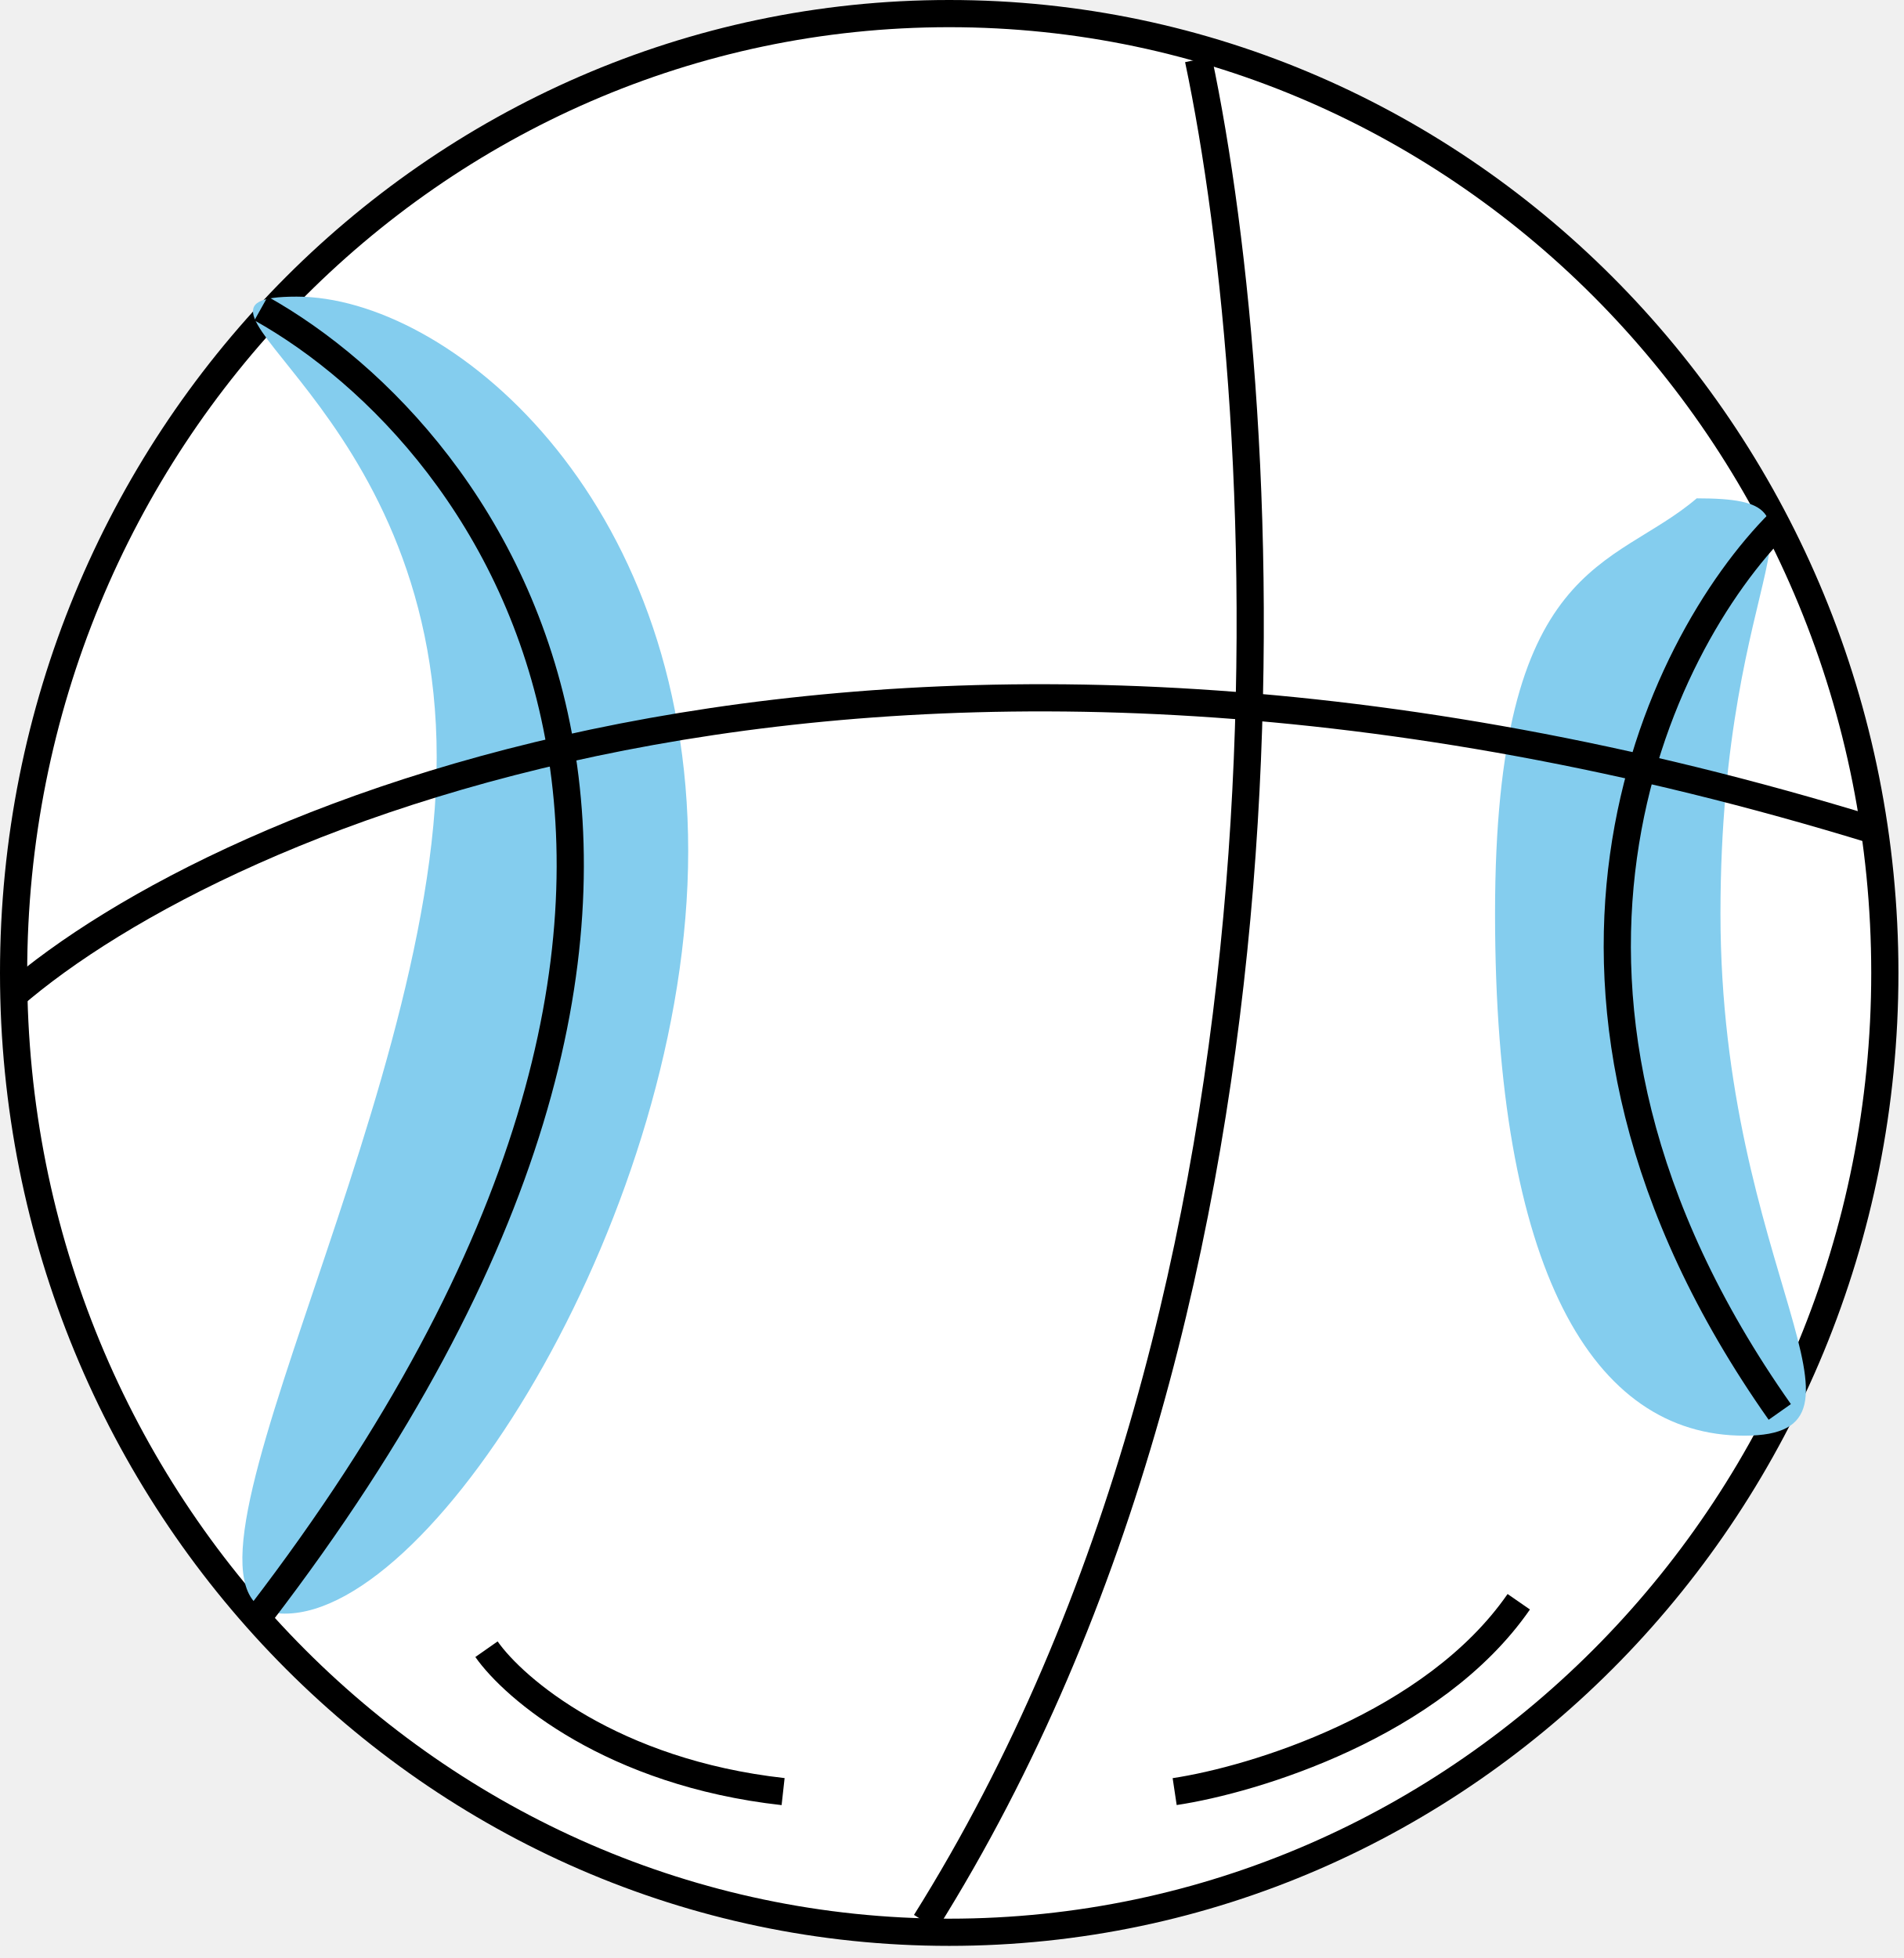
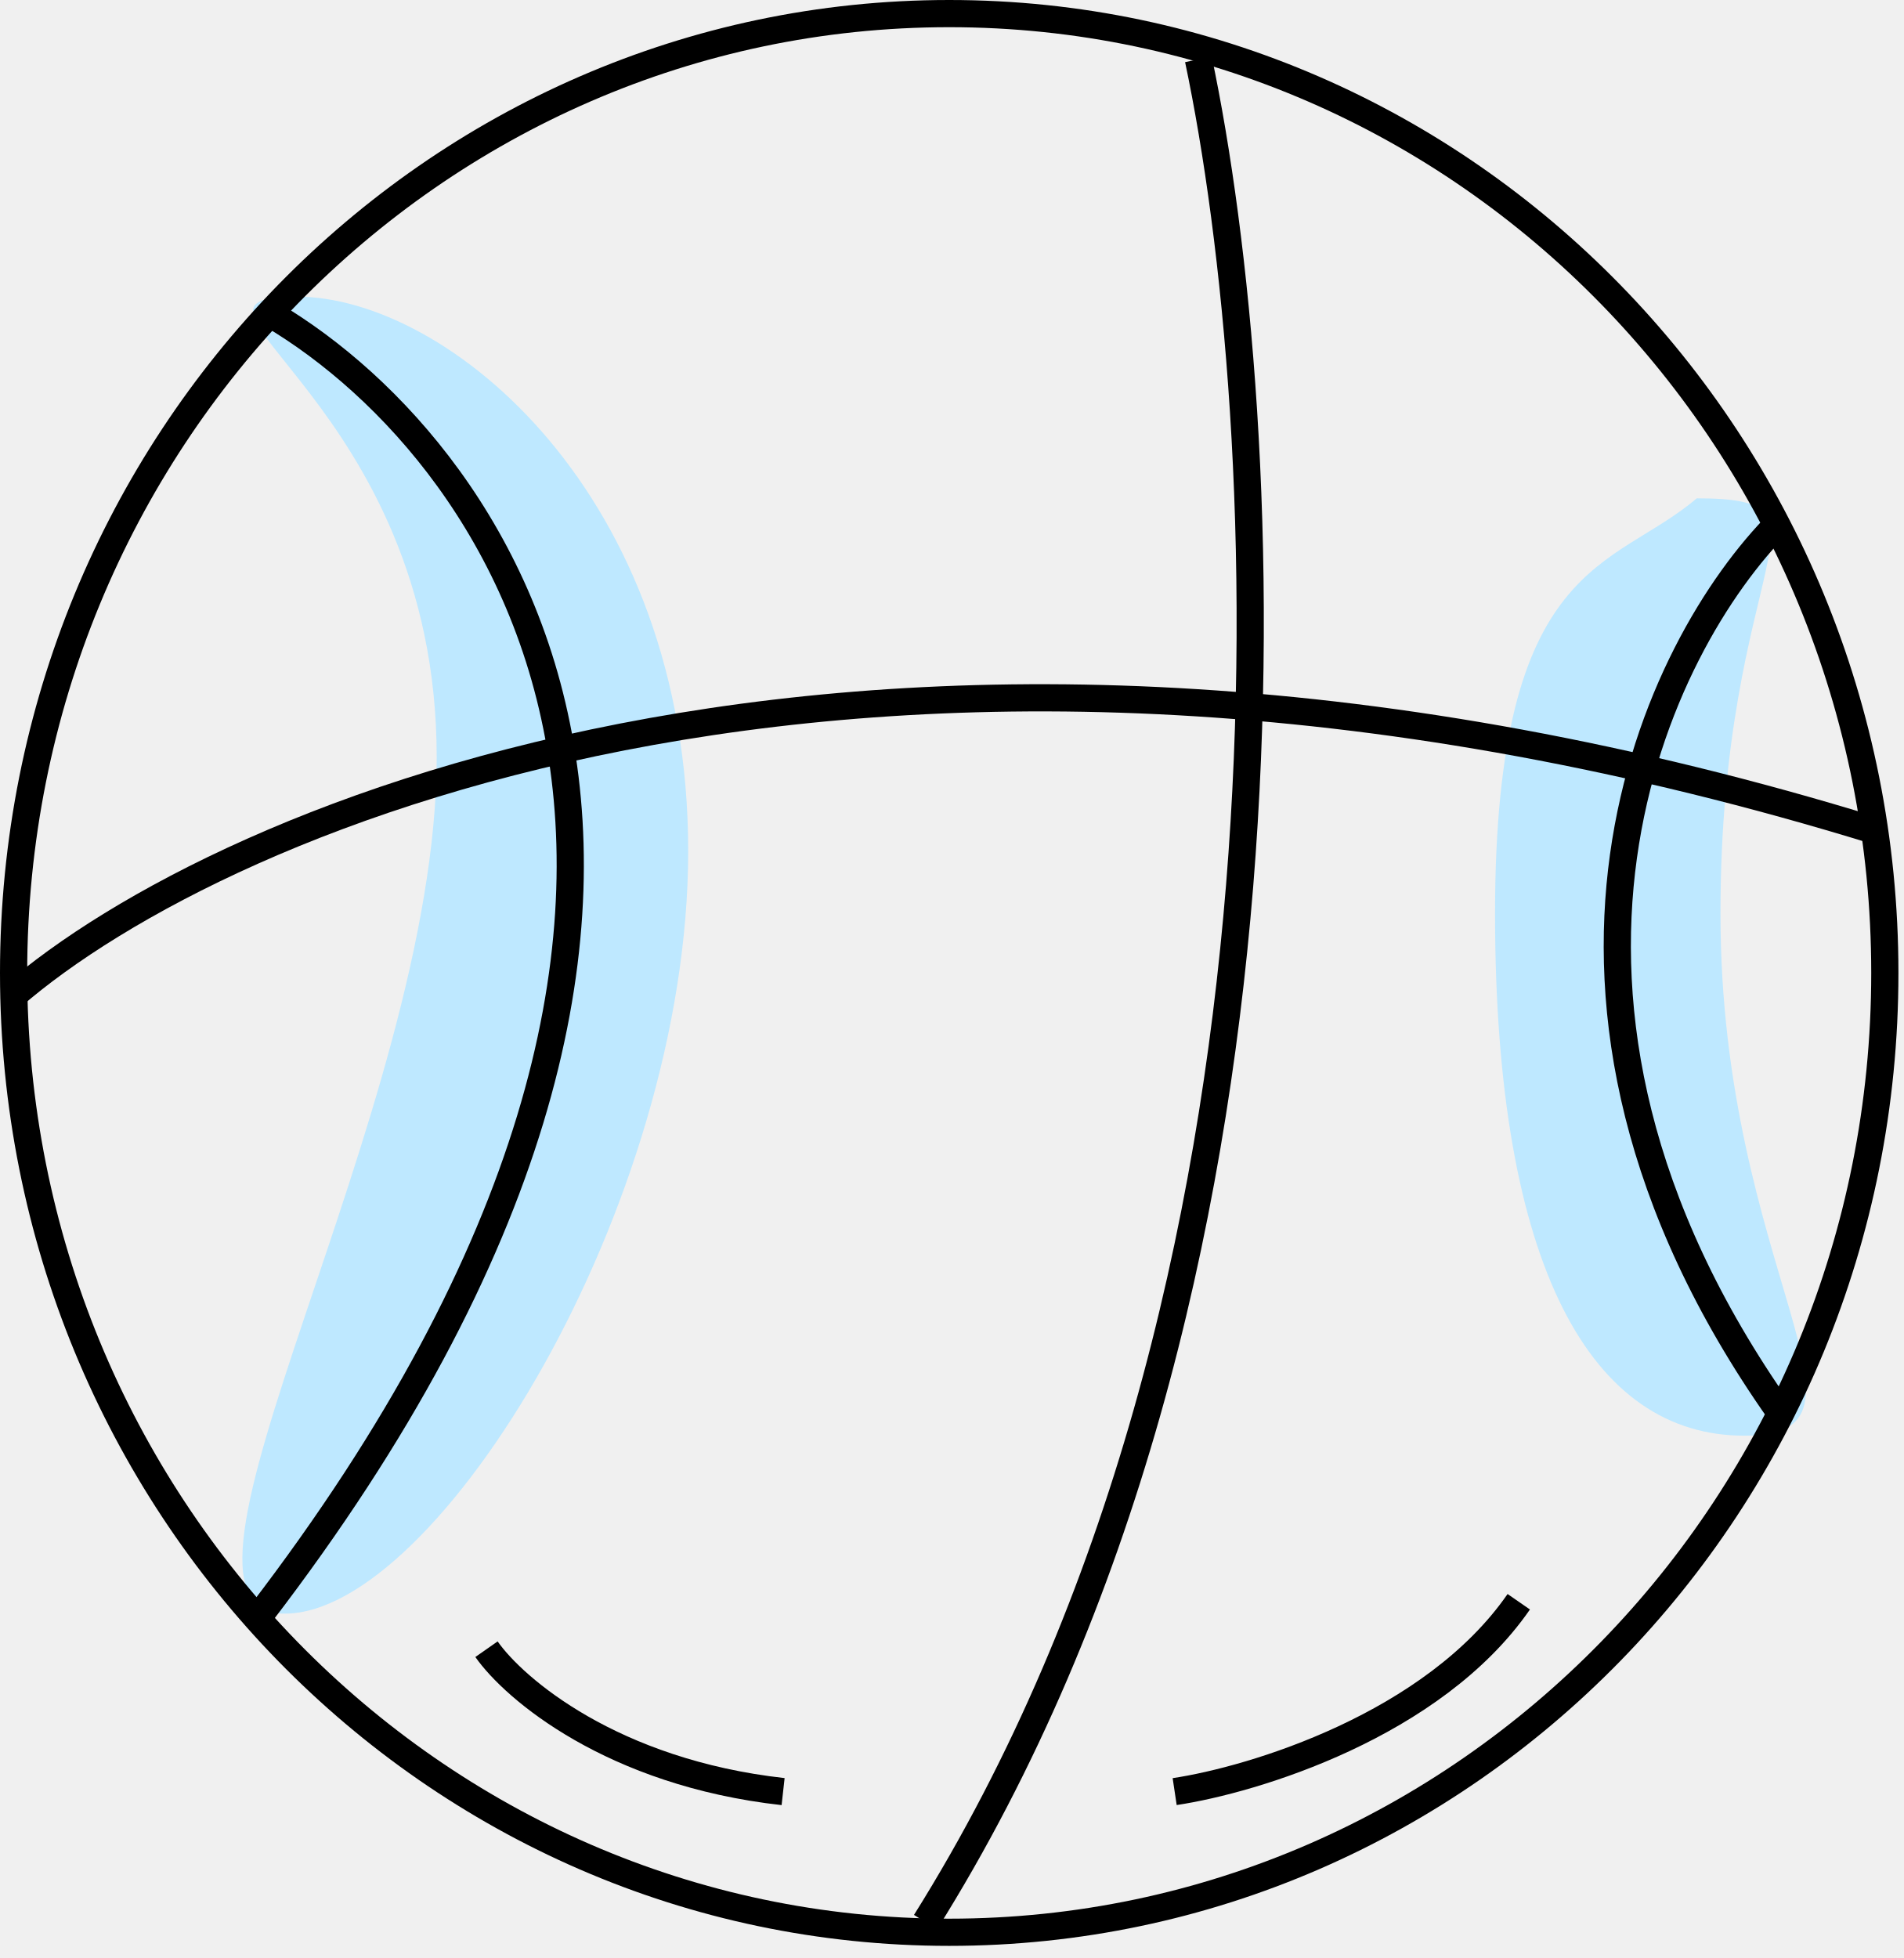
<svg xmlns="http://www.w3.org/2000/svg" width="70" height="72" viewBox="0 0 70 72" fill="none">
-   <path d="M69.308 35.777C69.308 55.271 53.894 71.054 34.904 71.054C15.915 71.054 0.5 55.271 0.5 35.777C0.5 16.282 15.915 0.5 34.904 0.5C53.894 0.5 69.308 16.282 69.308 35.777Z" fill="white" stroke="black" />
-   <path d="M25.306 31.296C25.306 44.393 16.044 59.337 10.471 59.337C4.899 59.337 16.058 40.943 16.058 27.846C16.058 14.749 5.336 10.908 10.908 10.908C16.48 10.908 25.306 18.199 25.306 31.296Z" fill="#84CDEE" />
-   <path d="M54.975 33.595C54.975 46.692 58.565 52.793 64.137 52.793C69.709 52.793 63.264 46.692 63.264 33.595C63.264 20.498 67.964 18.325 62.391 18.325C59.338 20.942 54.975 20.498 54.975 33.595Z" fill="#84CDEE" />
+   <path d="M25.306 31.296C25.306 44.393 16.044 59.337 10.471 59.337C4.899 59.337 16.058 40.943 16.058 27.846C16.058 14.749 5.336 10.908 10.908 10.908C16.48 10.908 25.306 18.199 25.306 31.296Z" fill="#BEE8FF" />
+   <path d="M54.975 33.595C54.975 46.692 58.565 52.793 64.137 52.793C69.709 52.793 63.264 46.692 63.264 33.595C63.264 20.498 67.964 18.325 62.391 18.325C59.338 20.942 54.975 20.498 54.975 33.595Z" fill="#BEE8FF" />
  <path d="M44.067 2.182C46.83 15.271 48.691 47.295 34.032 70.681" stroke="black" />
  <path d="M9.599 11.344C18.179 16.143 30.192 32.461 9.599 59.337" stroke="black" />
  <path d="M65.445 19.197C60.936 23.706 54.624 36.562 65.445 51.92" stroke="black" />
+   <path d="M69.308 35.777C69.308 55.271 53.894 71.054 34.904 71.054C15.915 71.054 0.5 55.271 0.5 35.777C0.5 16.282 15.915 0.5 34.904 0.5C53.894 0.5 69.308 16.282 69.308 35.777Z" stroke="black" />
  <path d="M0.437 36.649C8.145 29.959 32.636 19.371 68.936 30.54M17.889 60.645C18.907 62.099 22.513 65.183 28.796 65.881M43.194 65.881C46.103 65.445 52.706 63.438 55.847 58.9" stroke="black" />
</svg>
